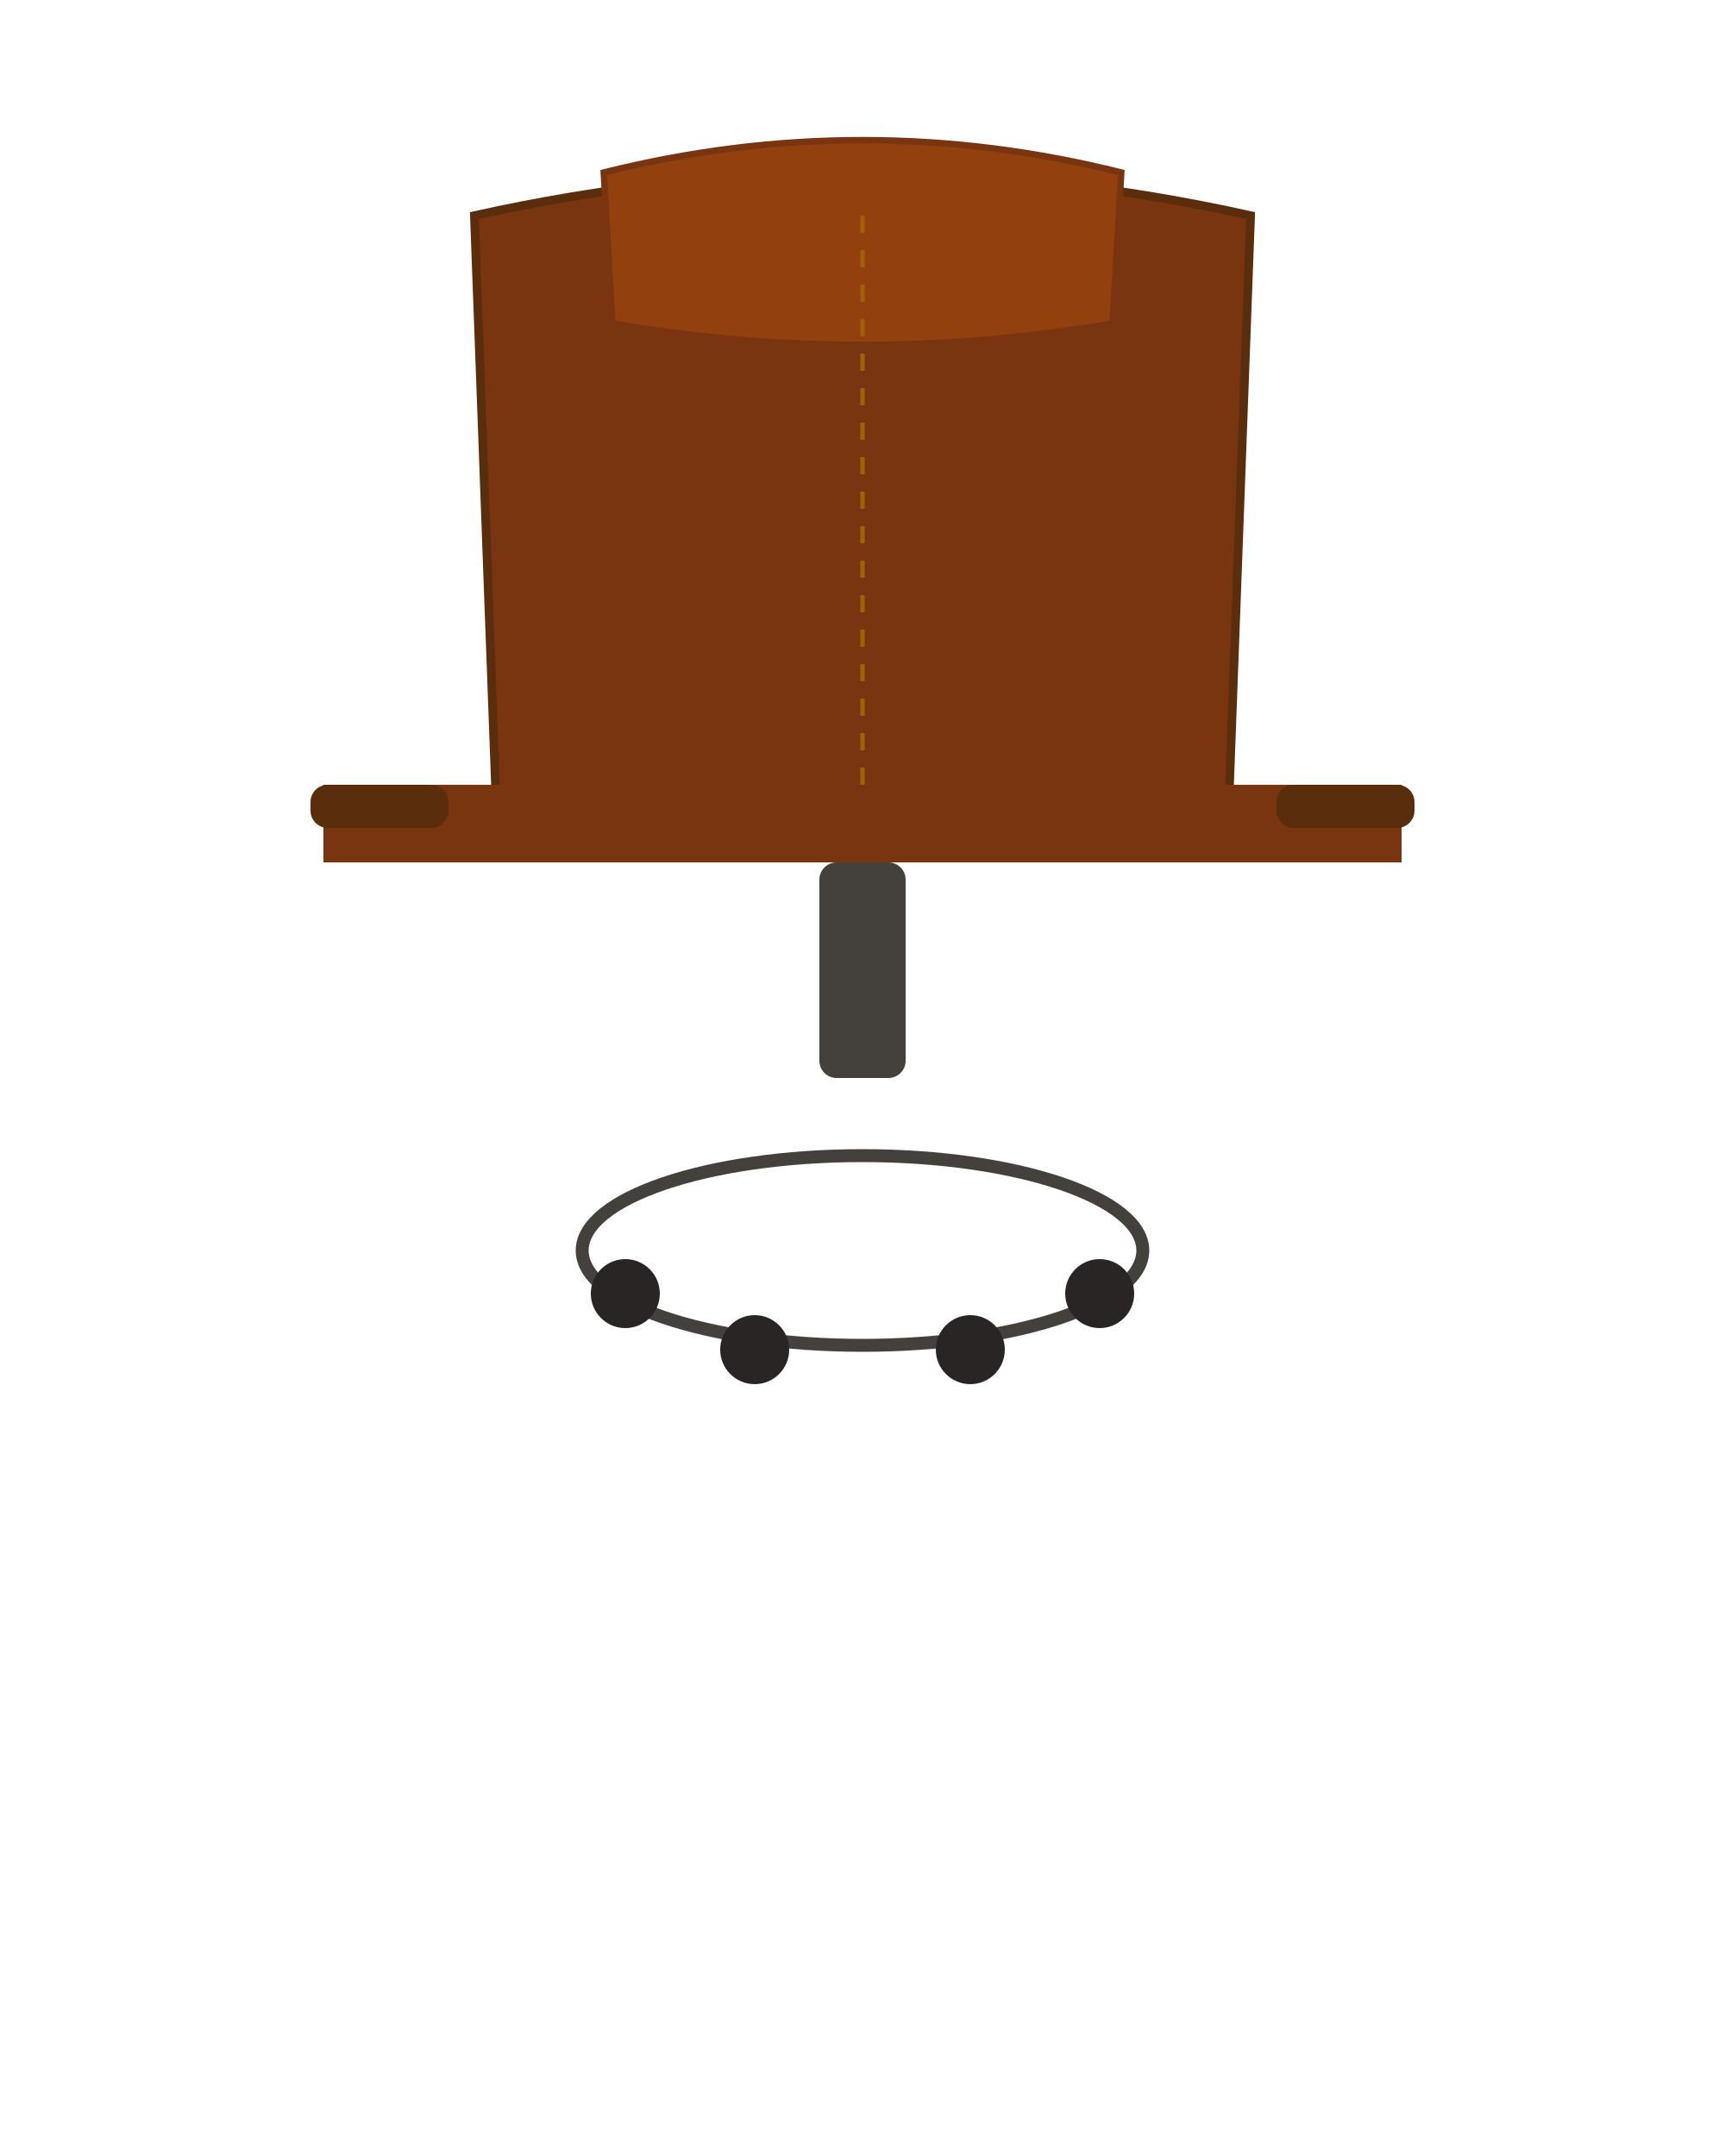
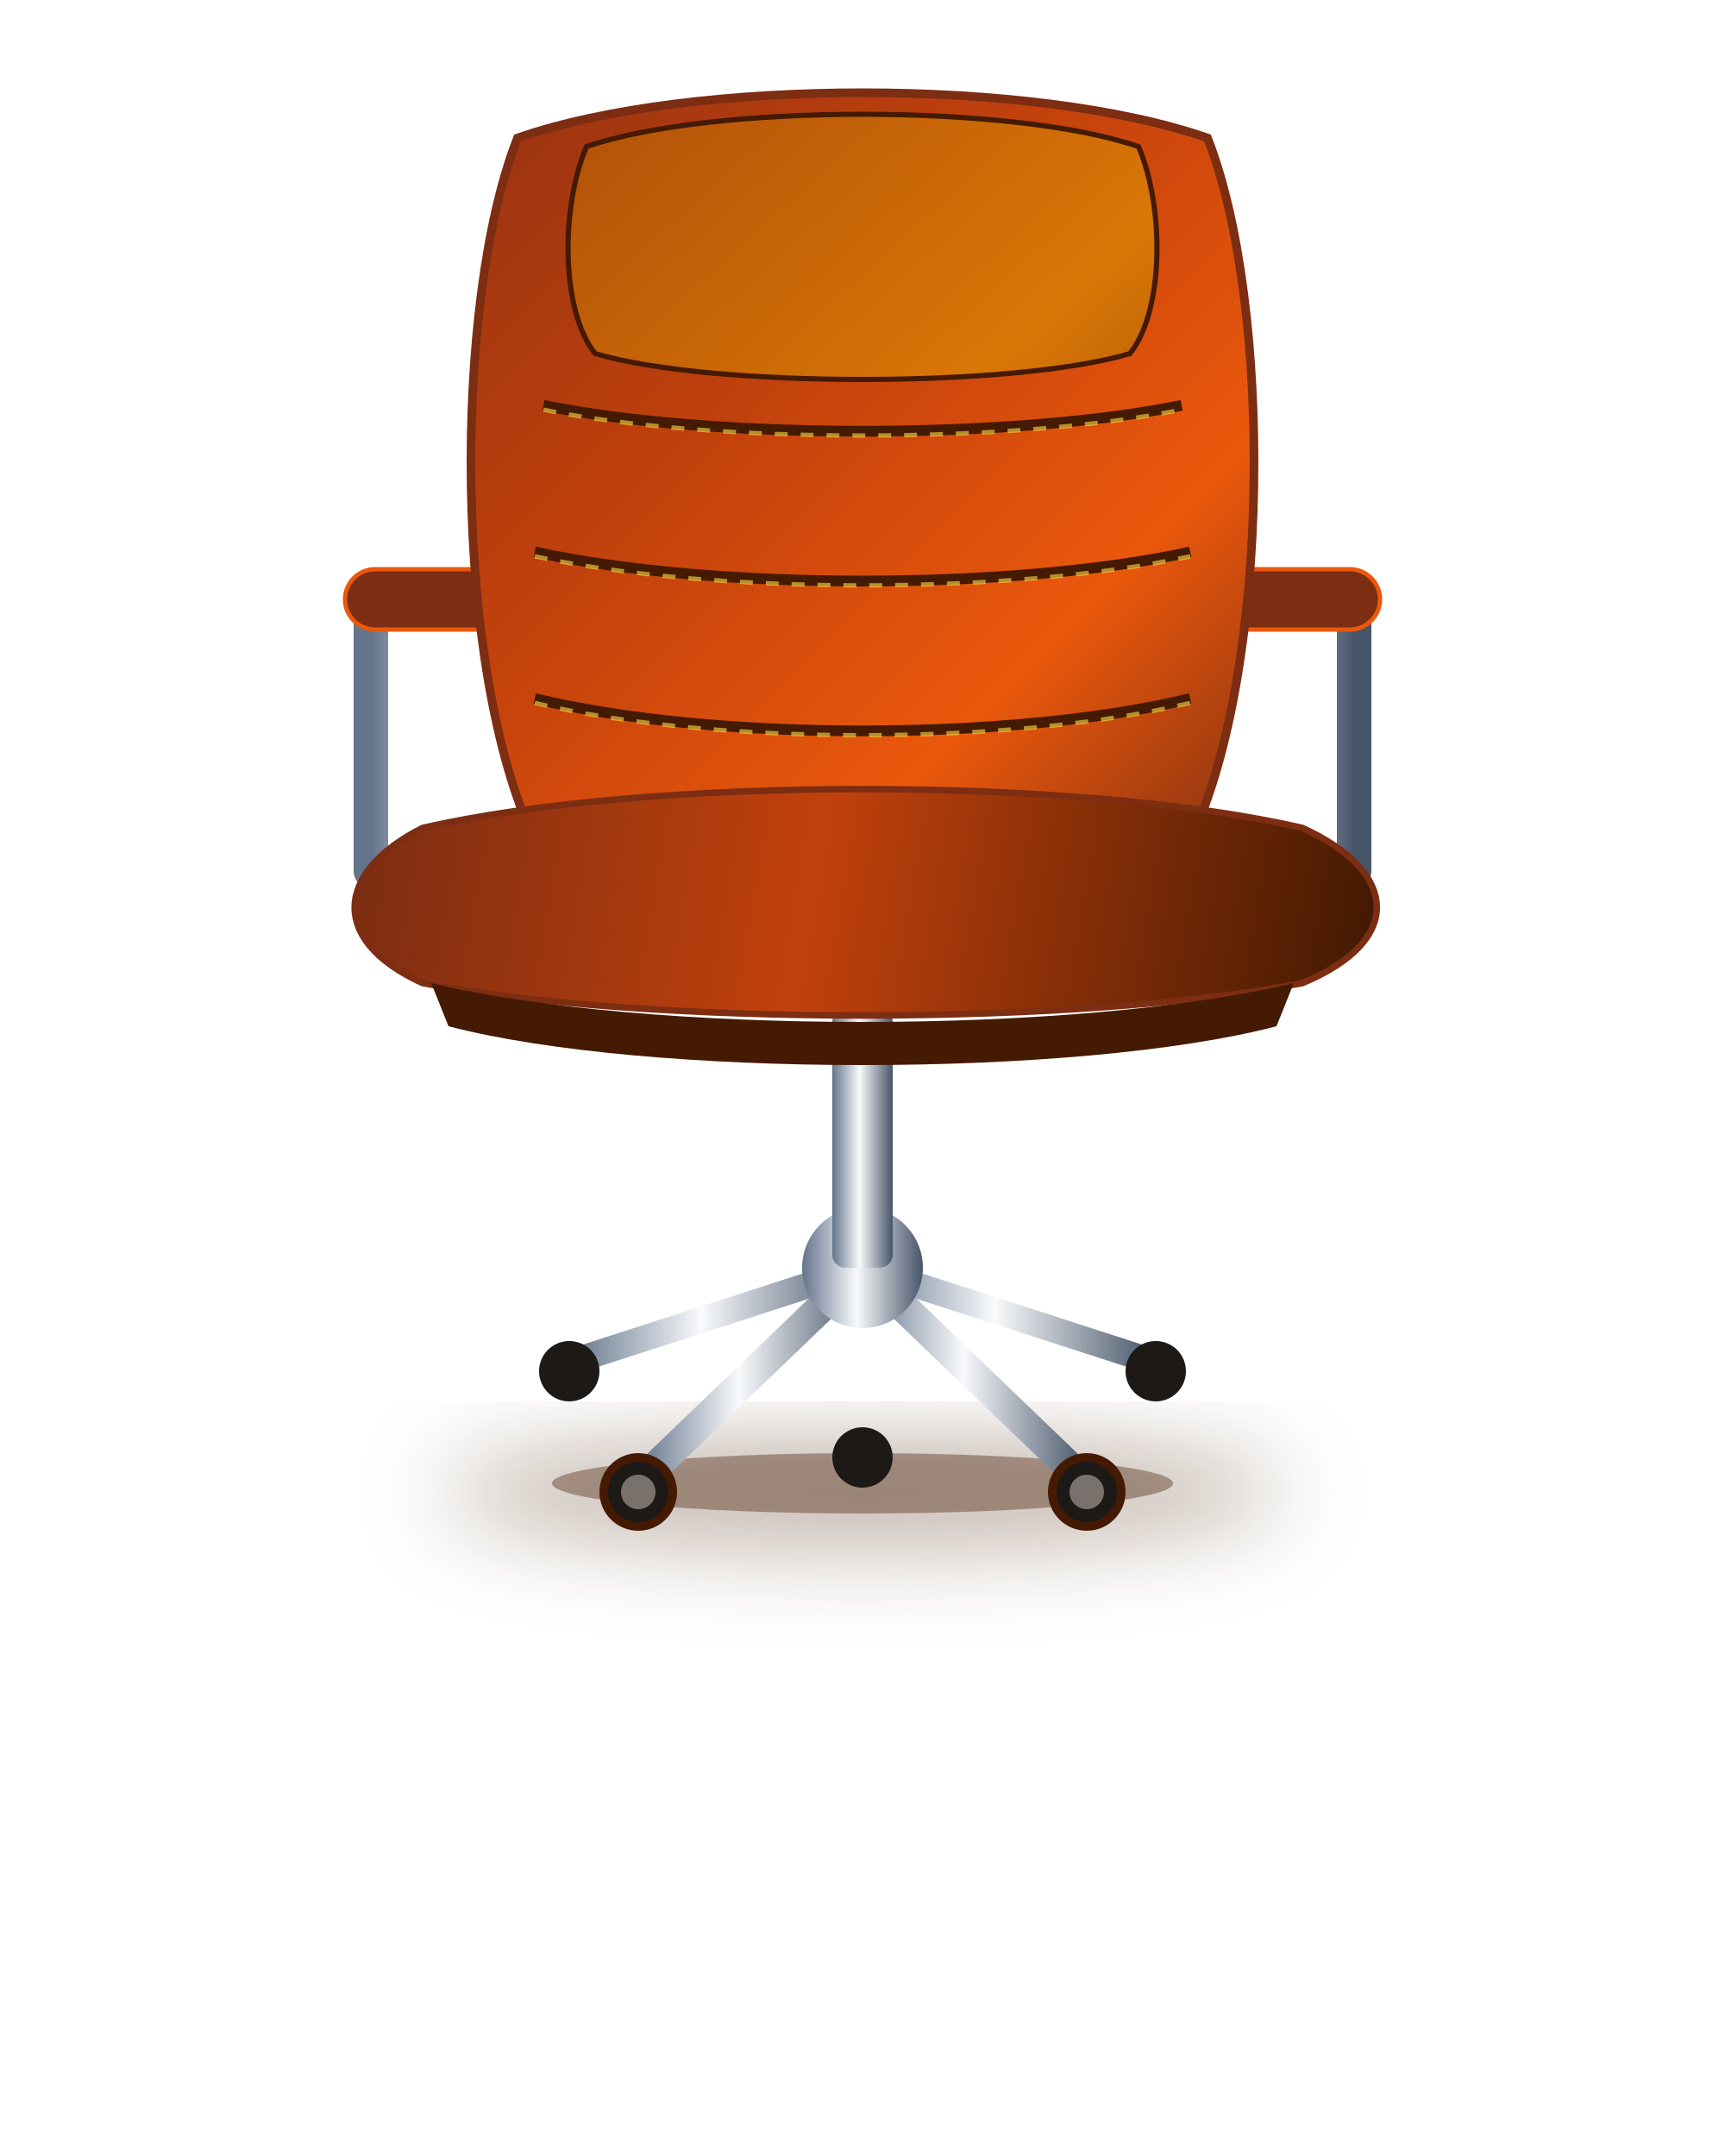
- <svg xmlns="http://www.w3.org/2000/svg" width="400" height="500" viewBox="0 0 400 500">
-   <path d="M110,50 Q200,30 290,50 L285,185 Q200,200 115,185 Z" fill="#78350f" stroke="#5a2d0c" stroke-width="2" />
-   <path d="M140,40 Q200,25 260,40 L258,75 Q200,85 142,75 Z" fill="#92400e" stroke="#78350f" stroke-width="1.5" />
-   <line x1="200" y1="50" x2="200" y2="185" stroke="#a16207" stroke-width="1" stroke-dasharray="4,4" />
-   <polygon points="100,195 300,195 325,182 75,182" fill="#92400e" />
-   <polygon points="75,182 325,182 325,200 75,200" fill="#78350f" />
-   <rect x="72" y="182" width="32" height="10" rx="4" fill="#5a2d0c" />
-   <rect x="296" y="182" width="32" height="10" rx="4" fill="#5a2d0c" />
-   <rect x="190" y="200" width="20" height="50" rx="4" fill="#44403c" />
-   <ellipse cx="200" cy="290" rx="65" ry="22" fill="none" stroke="#44403c" stroke-width="3" />
-   <circle cx="145" cy="300" r="8" fill="#292524" />
-   <circle cx="175" cy="313" r="8" fill="#292524" />
-   <circle cx="225" cy="313" r="8" fill="#292524" />
-   <circle cx="255" cy="300" r="8" fill="#292524" />
+ <svg xmlns="http://www.w3.org/2000/svg" width="400" height="500" viewBox="0 0 400 500" fill="none">
+   <defs>
+     <linearGradient id="ec-leather" x1="110" y1="30" x2="290" y2="210" gradientUnits="userSpaceOnUse">
+       <stop offset="0%" stop-color="#9a3412" />
+       <stop offset="35%" stop-color="#c2410c" />
+       <stop offset="70%" stop-color="#ea580c" />
+       <stop offset="100%" stop-color="#7c2d12" />
+     </linearGradient>
+     <linearGradient id="ec-pillow" x1="130" y1="35" x2="270" y2="190" gradientUnits="userSpaceOnUse">
+       <stop offset="0%" stop-color="#b45309" />
+       <stop offset="50%" stop-color="#d97706" />
+       <stop offset="100%" stop-color="#78350f" />
+     </linearGradient>
+     <linearGradient id="ec-seat" x1="85" y1="185" x2="315" y2="225" gradientUnits="userSpaceOnUse">
+       <stop offset="0%" stop-color="#7c2d12" />
+       <stop offset="45%" stop-color="#c2410c" />
+       <stop offset="100%" stop-color="#451a03" />
+     </linearGradient>
+     <linearGradient id="ec-chrome" x1="0" y1="0" x2="1" y2="0">
+       <stop offset="0%" stop-color="#64748b" />
+       <stop offset="45%" stop-color="#f8fafc" />
+       <stop offset="100%" stop-color="#475569" />
+     </linearGradient>
+     <filter id="ec-shadow" x="80" y="325" width="240" height="60" filterUnits="userSpaceOnUse">
+       <feGaussianBlur stdDeviation="10" result="blur" />
+     </filter>
+   </defs>
+   <ellipse cx="200" cy="346" rx="98" ry="14" fill="#451a03" opacity="0.3" filter="url(#ec-shadow)" />
+   <ellipse cx="200" cy="344" rx="72" ry="7" fill="#451a03" opacity="0.38" />
+   <line x1="200" y1="294" x2="200" y2="336" stroke="url(#ec-chrome)" stroke-width="6" stroke-linecap="round" />
+   <circle cx="200" cy="338" r="7" fill="#1c1917" />
+   <line x1="200" y1="294" x2="132" y2="316" stroke="url(#ec-chrome)" stroke-width="6" stroke-linecap="round" />
+   <circle cx="132" cy="318" r="7" fill="#1c1917" />
+   <line x1="200" y1="294" x2="268" y2="316" stroke="url(#ec-chrome)" stroke-width="6" stroke-linecap="round" />
+   <circle cx="268" cy="318" r="7" fill="#1c1917" />
+   <line x1="200" y1="294" x2="148" y2="344" stroke="url(#ec-chrome)" stroke-width="7" stroke-linecap="round" />
+   <circle cx="148" cy="346" r="8" fill="#1c1917" stroke="#451a03" stroke-width="2" />
+   <circle cx="148" cy="346" r="4" fill="#78716c" />
+   <line x1="200" y1="294" x2="252" y2="344" stroke="url(#ec-chrome)" stroke-width="7" stroke-linecap="round" />
+   <circle cx="252" cy="346" r="8" fill="#1c1917" stroke="#451a03" stroke-width="2" />
+   <circle cx="252" cy="346" r="4" fill="#78716c" />
+   <circle cx="200" cy="294" r="14" fill="url(#ec-chrome)" />
+   <rect x="193" y="234" width="14" height="60" rx="3" fill="url(#ec-chrome)" />
+   <path d="M102 202 L86 202 L86 138 L136 138" stroke="url(#ec-chrome)" stroke-width="8" stroke-linecap="round" stroke-linejoin="round" fill="none" />
+   <rect x="80" y="132" width="60" height="14" rx="7" fill="#7c2d12" stroke="#ea580c" stroke-width="1" />
+   <path d="M298 202 L314 202 L314 138 L264 138" stroke="url(#ec-chrome)" stroke-width="8" stroke-linecap="round" stroke-linejoin="round" fill="none" />
+   <rect x="260" y="132" width="60" height="14" rx="7" fill="#7c2d12" stroke="#ea580c" stroke-width="1" />
+   <path d="M120 32 C160 18, 240 18, 280 32 C295 70, 295 155, 276 195 C240 206, 160 206, 124 195 C105 155, 105 70, 120 32 Z" fill="url(#ec-leather)" stroke="#7c2d12" stroke-width="2" />
+   <path d="M136 34 C165 24, 235 24, 264 34 C270 48, 270 72, 262 82 C235 90, 165 90, 138 82 C130 72, 130 48, 136 34 Z" fill="url(#ec-pillow)" stroke="#451a03" stroke-width="1.2" />
+   <path d="M126 94 C165 102, 235 102, 274 94" stroke="#451a03" stroke-width="2.5" fill="none" />
+   <path d="M126 95 C165 103, 235 103, 274 95" stroke="#fde047" stroke-width="1" stroke-dasharray="3,3" fill="none" opacity="0.6" />
+   <path d="M124 128 C165 137, 235 137, 276 128" stroke="#451a03" stroke-width="2.5" fill="none" />
+   <path d="M124 129 C165 138, 235 138, 276 129" stroke="#fde047" stroke-width="1" stroke-dasharray="3,3" fill="none" opacity="0.6" />
+   <path d="M124 162 C165 172, 235 172, 276 162" stroke="#451a03" stroke-width="2.5" fill="none" />
+   <path d="M124 163 C165 173, 235 173, 276 163" stroke="#fde047" stroke-width="1" stroke-dasharray="3,3" fill="none" opacity="0.6" />
+   <path d="M98 192 C150 180, 250 180, 302 192 C324 202, 326 218, 302 228 C250 238, 150 238, 98 228 C76 218, 78 202, 98 192 Z" fill="url(#ec-seat)" stroke="#7c2d12" stroke-width="1.5" />
+   <path d="M100 228 C150 240, 250 240, 300 228 L296 238 C250 250, 150 250, 104 238 Z" fill="#451a03" />
</svg>
